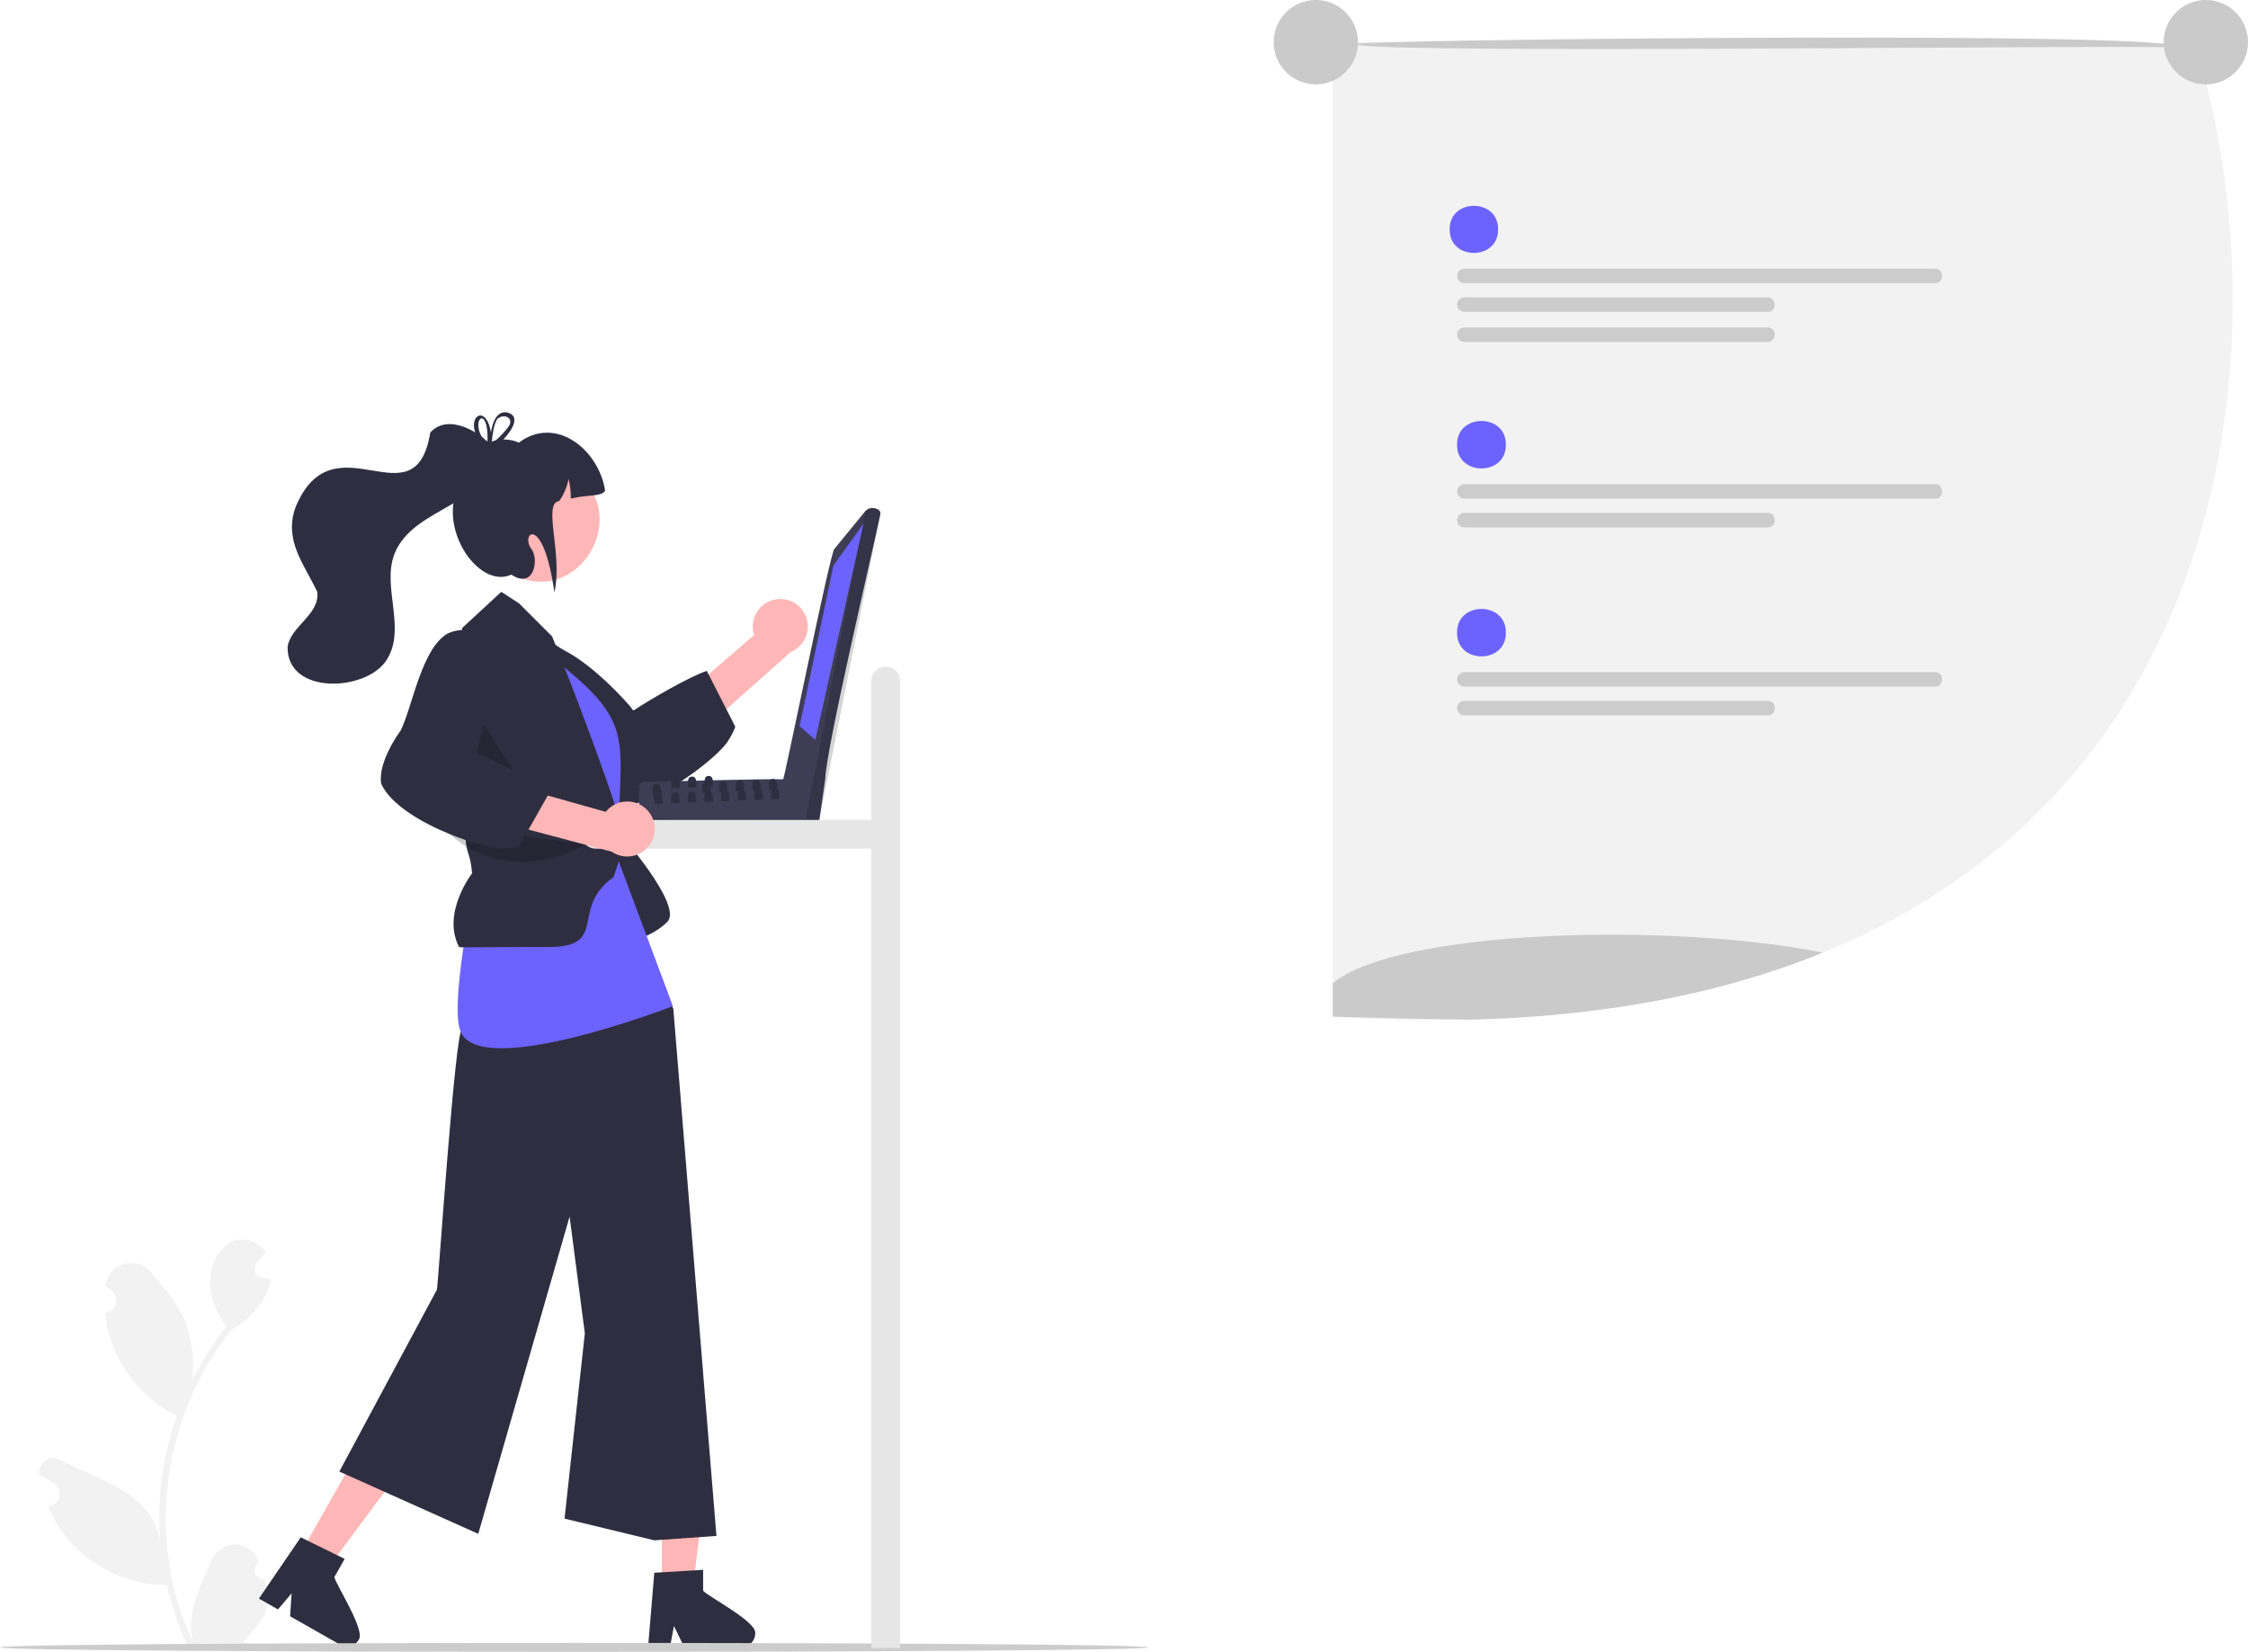
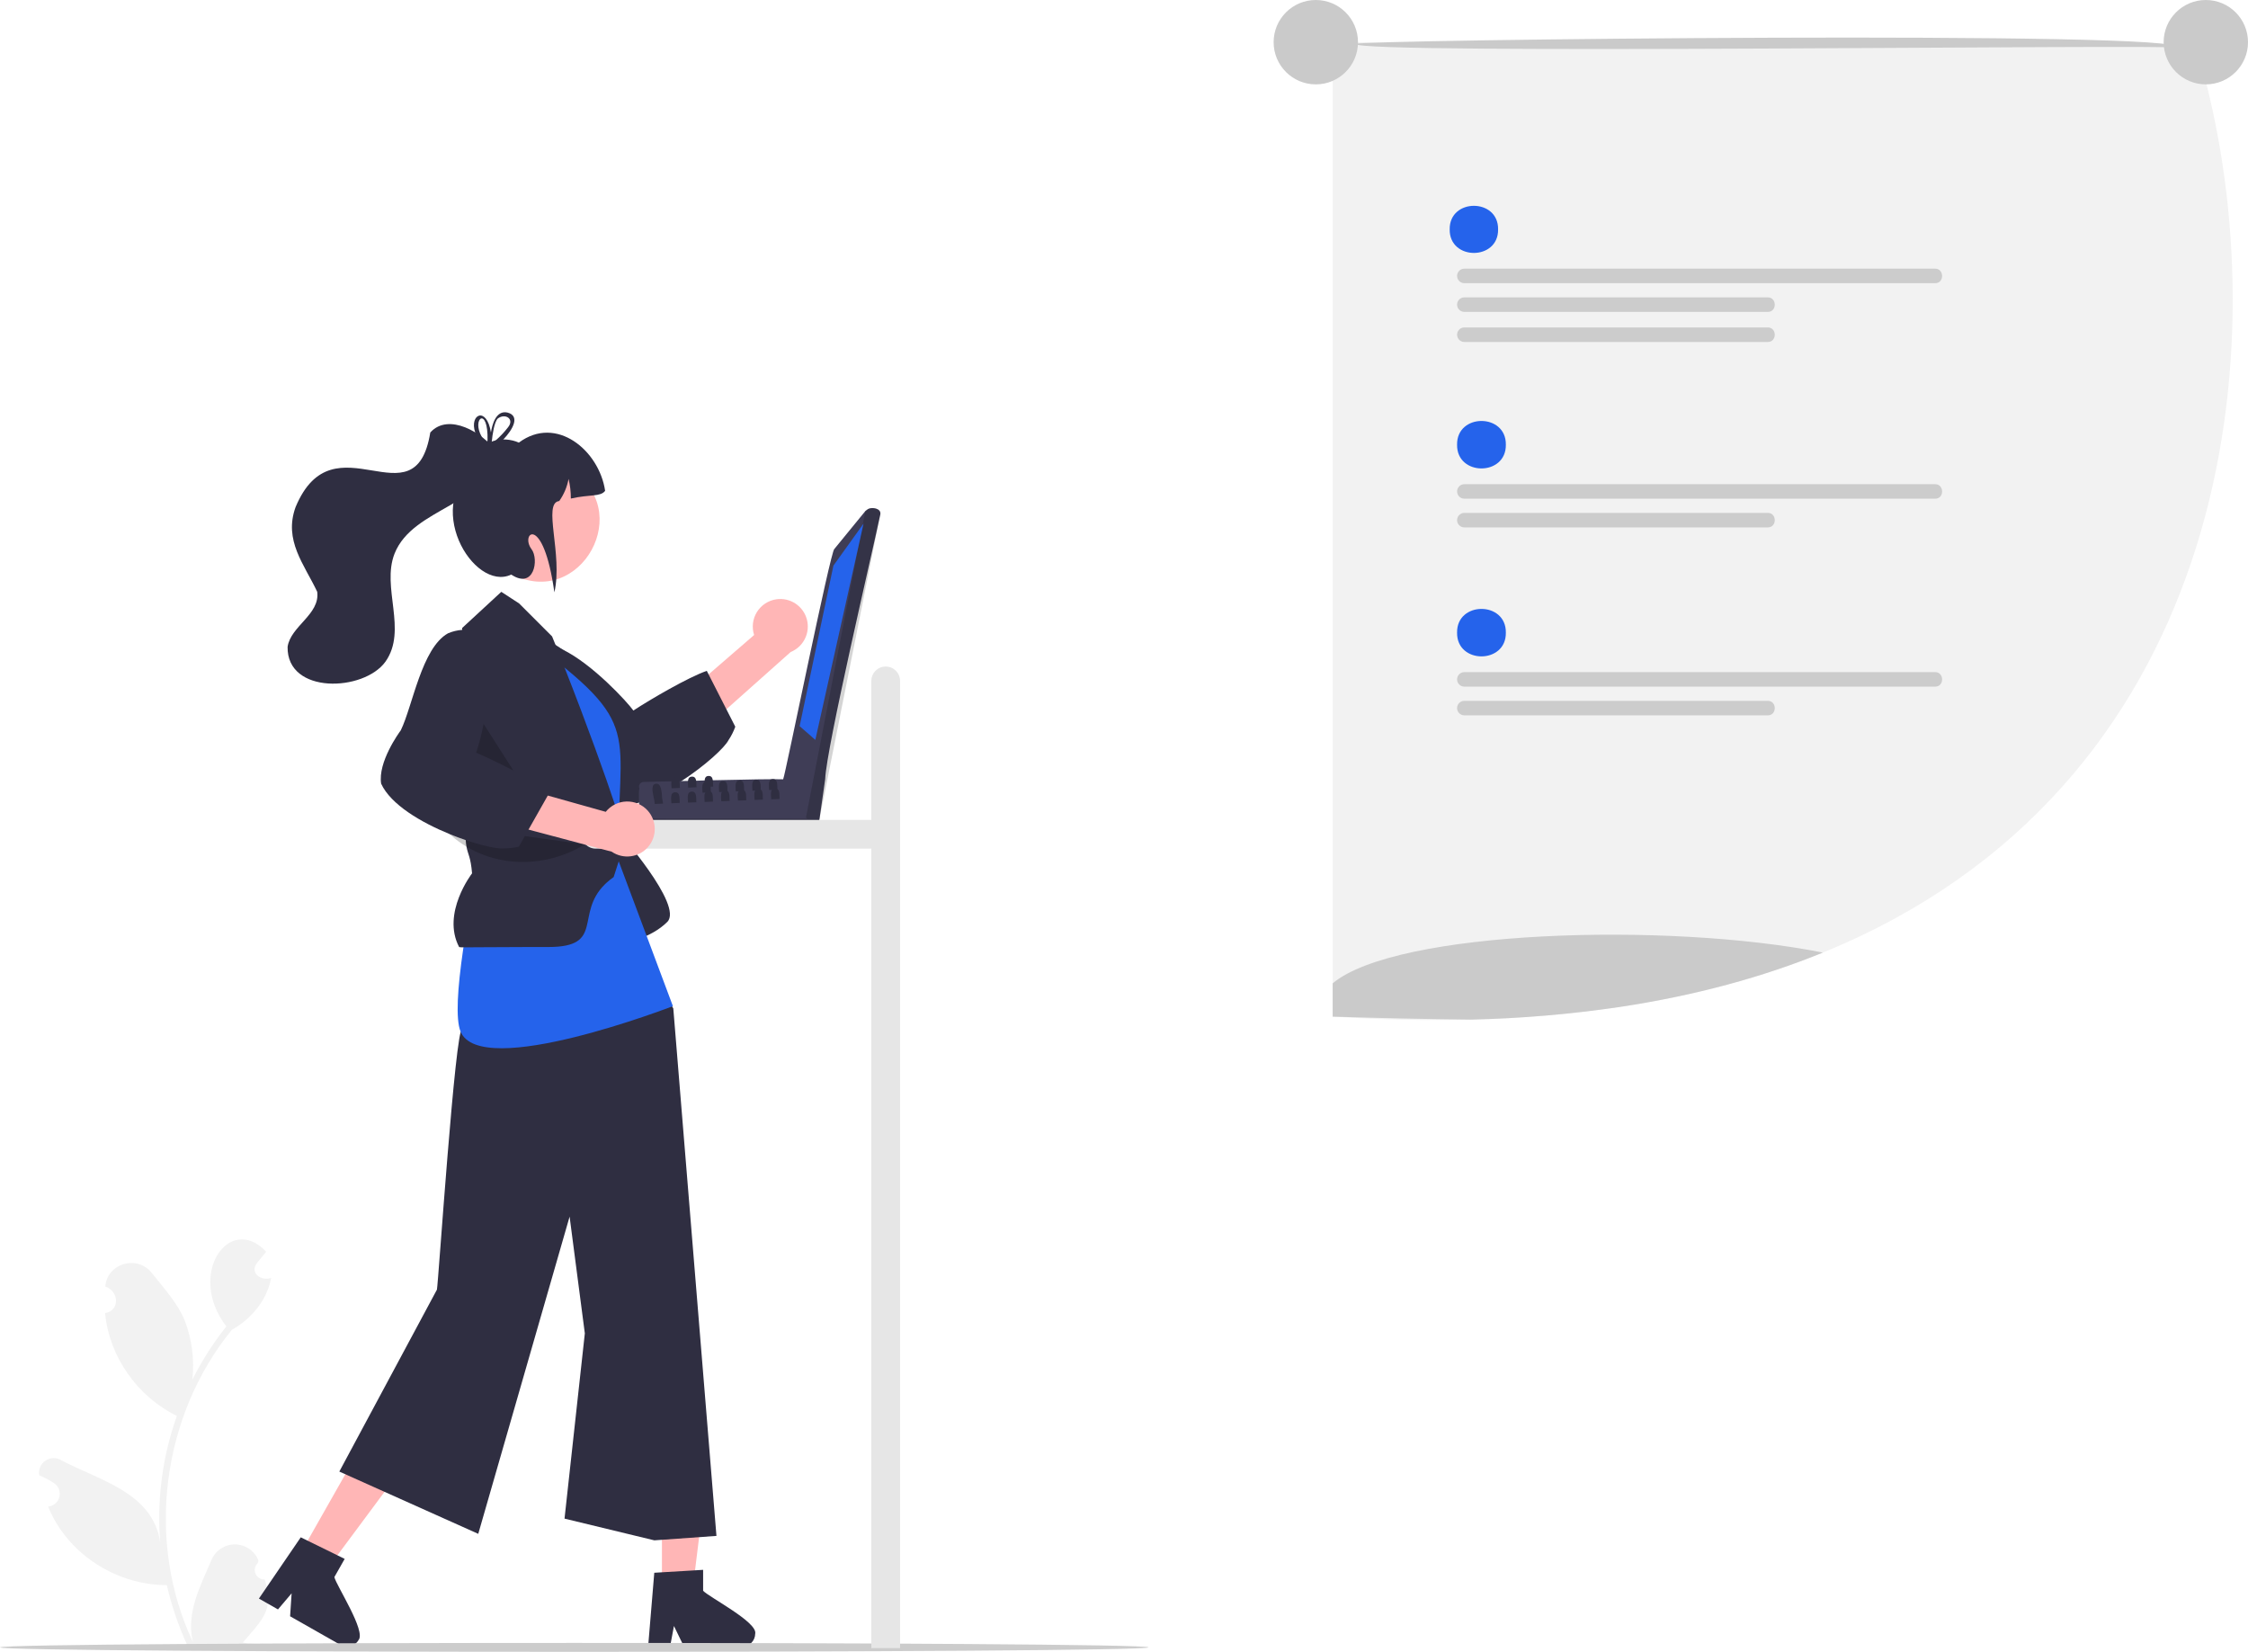
<svg xmlns="http://www.w3.org/2000/svg" data-name="Layer 1" width="860.554" height="632.267" viewBox="0 0 860.554 632.267">
  <path d="M259.411,737.882a3.613,3.613,0,0,1-2.619-6.263c.091-.362.156-.622.248-.984a9.707,9.707,0,0,0-17.997-.17c-4.282,10.023-9.825,20.4-7.068,31.44-18.206-38.585-12.015-86.582,14.891-119.58,7.437-4.097,13.465-11.376,15.034-19.827-3.681,1.247-8.27-1.747-5.502-5.624,1.2-1.482,2.411-2.952,3.61-4.434-13.982-14.89-30.641,8.512-15.251,28.609A115.847,115.847,0,0,0,231.746,661.402a48.709,48.709,0,0,0-2.908-22.624c-2.783-6.715-8.001-12.37-12.595-18.175-5.586-7.073-17.083-3.81-17.835,5.166,5.155,1.694,5.825,9.141-.072,10.16,1.545,16.698,12.453,32.043,27.478,39.366a116.299,116.299,0,0,0-6.355,48.611c-2.652-19.25-23.316-23.921-37.759-31.572a5.626,5.626,0,0,0-8.58,5.699,32.495,32.495,0,0,1,5.696,3.005,4.911,4.911,0,0,1-2.282,8.965c7.28,18.018,26.102,30.117,45.434,30.049a119.563,119.563,0,0,0,8.032,23.447H258.692c.103-.319.195-.648.288-.967a32.599,32.599,0,0,1-7.939-.473c7.026-8.319,12.46-12.563,8.371-24.177Z" transform="translate(-158.1058 -133.325)" fill="#f2f2f2" />
  <polygon points="253.397 607.84 265.228 607.84 270.856 562.209 253.395 562.21 253.397 607.84" fill="#ffb6b6" />
  <path d="M427.27,742.23v-8.02l-3.11.19-12.66.75-2.93.18-2.24,26.86-.12,1.44h8.4l.27-1.43,1.22-6.5,3.15,6.5.69,1.43h22.27a5.032,5.032,0,0,0,5-5.01C448.15,754.23,429.63,744.74,427.27,742.23Z" transform="translate(-158.1058 -133.325)" fill="#2f2e41" />
  <polygon points="114.802 594.963 125.091 600.801 152.505 563.891 137.318 555.275 114.802 594.963" fill="#ffb6b6" />
  <path d="M286.1,736.99l3.95-6.97-2.78-1.37-11.39-5.59-2.64-1.3-12.97,18.99-3.05,4.46,3.45,1.96,3.85,2.19,5.22-6.16-.58,8.79,18.19,10.33h.01l1.17.66a5.008,5.008,0,0,0,6.82-1.89C298.33,757.73,286.91,740.35,286.1,736.99Z" transform="translate(-158.1058 -133.325)" fill="#2f2e41" />
  <path d="M455.232,362.723a10.549,10.549,0,0,0-8.445,13.667l-18.103,15.669,6.839,13.323,25.254-22.486a10.534,10.534,0,0,0-5.545-20.173Z" transform="translate(-158.1058 -133.325)" fill="#ffb6b6" />
  <path d="M436.17,404.8l-6.8-13.33-.7-1.37c-7.28,2.56-21.58,10.92-28.1,15.19-2.39-3.33-15.68-17.82-27.17-23.38,0-.01-.01,0-.01,0q-1.185-.57-2.34-1.02a16.161,16.161,0,0,0-5.59-1.16,8.606,8.606,0,0,0-2.51.36,7.057,7.057,0,0,0-2.36,1.21c-1.87,1.44-3.29,3.95-4.09,7.83a15.313,15.313,0,0,0,.71,5.44c3.2,10.61,15.84,22.46,20.31,30.1.44,1.18,4.83,12.8,11.76,16.92a11.173,11.173,0,0,0,1.13.6c.43.06.86.11,1.31.13h.01a18.401,18.401,0,0,0,2.11.03c.36-.01.73-.04,1.1-.07.08-.01.15-.01.23-.02a33.342,33.342,0,0,0,6.79-1.48c.25-.08.5-.16.75-.25a55.869,55.869,0,0,0,5.57-2.24c1.05-.48,2.09-1,3.13-1.54,1.26-.66,2.52-1.36,3.75-2.09,1.06-.61,2.1-1.25,3.12-1.91v-.01c.24-.14.48-.3.72-.47h.01c9.12-5.93,16.56-12.82,17.99-15.67a23.155,23.155,0,0,0,2.58-5.11Z" transform="translate(-158.1058 -133.325)" fill="#2f2e41" />
  <path d="M394.782,451.693s25.071,28.208,18.769,34.51S397.442,494.16,397.442,494.16l-11.989-.924Z" transform="translate(-158.1058 -133.325)" fill="#2f2e41" />
  <path d="M364.027,376.021c32.335,18.919,43.208,36.992,28.254,73.361Z" transform="translate(-158.1058 -133.325)" fill="#2f2e41" />
  <path d="M335.038,527.266c-2.623-1.22-9.139,97.219-9.671,99.692L288.002,696.594,341.186,720.434l34.97-121.422,5.828,44.683-7.771,70.91,34.377,8.314,23.778-1.698-16.514-201.868-31.337-56.821Z" transform="translate(-158.1058 -133.325)" fill="#2f2e41" />
-   <path d="M361.238,378.81c43.906,32.688,33.185,33.27,33.542,83.723l20.921,55.91s-73.753,28.564-81.315,9.658S361.238,378.81,361.238,378.81Z" transform="translate(-158.1058 -133.325)" fill="#6c63ff" />
+   <path d="M361.238,378.81c43.906,32.688,33.185,33.27,33.542,83.723l20.921,55.91s-73.753,28.564-81.315,9.658S361.238,378.81,361.238,378.81Z" transform="translate(-158.1058 -133.325)" fill="#2563eb" />
  <path d="M395.35,447.16c-.09-.32-.2-.69-.32-1.08v-.01c-.19-.63-.41-1.32-.67-2.11-.16-.5-.33-1.04-.52-1.61-.12-.36-.24-.73-.37-1.12-3.52-10.63-10.62-30.45-19.24-52.36v-.01q-1.56-3.945-3.18-7.97c-.1-.24-.19-.49-.29-.73-.43-1.07-.87-2.15-1.31-3.23L356.82,364.3l-6.81-4.44-15,13.85s.01.24.03.71c.21,4.27,1.24,27.33,1.37,54.59.03,6.87.01,14.01-.11,21.18v.19c-.03,1.88,0,3.34.09,4.52a19.694,19.694,0,0,0,.29,2.5c.56,3.08,1.59,3.8,2.14,10.21,0,0-11.8,15.21-4.95,28.23a9.389,9.389,0,0,0,1.64.1c2.42.04,8.06-.11,23.57-.12,2.69-.02,5.67-.02,8.98-.01,21.69,0,10-12.55,21.59-23.98.25-.25.5-.49.77-.73a26.25,26.25,0,0,1,2.6-2.07l1.94-6.02.62-1.93.01-.25.06-2.67.13-5.32.09-3.54A13.146,13.146,0,0,0,395.35,447.16Z" transform="translate(-158.1058 -133.325)" fill="#2f2e41" />
  <polygon points="183.259 274.171 179.814 295.671 203.133 305.289 183.259 274.171" opacity="0.2" />
  <path d="M375.806,312.968c26.087,14.844,4.671,54.011-21.902,40.064C327.818,338.188,349.234,299.022,375.806,312.968Z" transform="translate(-158.1058 -133.325)" fill="#ffb6b6" />
  <path d="M326.601,448.837c13.833,16.302,37.405,18.655,55.308,7.716Z" transform="translate(-158.1058 -133.325)" opacity="0.2" />
  <path d="M389.755,321.199c-1.828,2.377-5.647,1.263-13.125,2.959a31.176,31.176,0,0,0-.872-7.526,21.185,21.185,0,0,1-3.572,8.47c-6.494.72,1.467,20.448-1.858,34.952-4.284-30.6-13.294-22.583-8.742-16.513,2.914,3.885.971,15.542-7.771,9.714-14.425,6.855-34.97-27.199-12.199-43.169-.407-8.633,9.199-9.996,15.114-7.342C371.083,292.049,387.483,305.751,389.755,321.199Z" transform="translate(-158.1058 -133.325)" fill="#2f2e41" />
  <path d="M404.487,432.632c7.414-.148,47.24-1.291,53.771-1.01.369-1.293,12.75,14.573,13.051,14.671a1.808,1.808,0,0,1-.605,2.908c-.728.442-64.932-.746-65.71-.591a1.786,1.786,0,0,1-1.594-1.038l-.429-.961c-.045-1.644-.583-10.048-.1-11.485A1.778,1.778,0,0,1,404.487,432.632Z" transform="translate(-158.1058 -133.325)" fill="#3f3d56" />
  <path d="M402.971,446.61c.377.905.859,2.043,2.023,2.001l65.032.73a1.794,1.794,0,0,0,1.565-2.633Z" transform="translate(-158.1058 -133.325)" opacity="0.17" style="isolation:isolate" />
  <path d="M457.954,431.428c.7-1.211,18.086-87.238,19.537-87.958l11.87-14.521,1.061-.798c1.475-.81,5.014-.262,4.696,1.991h0c-2.789,13.37-20.726,89.518-21.119,101.39L471.84,446.657a1.863,1.863,0,0,1-2.3,1.53,3.583,3.583,0,0,1-2.877-2.079C466.501,445.574,457.141,431.738,457.954,431.428Z" transform="translate(-158.1058 -133.325)" fill="#3f3d56" />
  <path d="M489.364,328.95,466.661,446.111c.759,1.922,4.312,3.268,5.139.747.014-.003,23.291-116.644,23.315-116.713C495.363,327.338,490.725,327.249,489.364,328.95Z" transform="translate(-158.1058 -133.325)" opacity="0.17" style="isolation:isolate" />
-   <polygon points="330.574 200.416 319.044 216.487 306.102 277.953 312.118 283.201 330.574 200.416" fill="#6c63ff" />
+   <polygon points="330.574 200.416 319.044 216.487 306.102 277.953 312.118 283.201 330.574 200.416" fill="#2563eb" />
  <path d="M411.41,436.75c-.24-1.86-.7-3.57-2.05-3.44-1.99-.01-1.56,2.7-1.08,4.98a12.539,12.539,0,0,1,.46,2.76l3.19-.13A26.319,26.319,0,0,1,411.41,436.75Z" transform="translate(-158.1058 -133.325)" fill="#2f2e41" />
  <path d="M430.21,436.31c-.02-.53.01-1.21-.06-1.85-.11-1.06-.47-1.98-1.68-1.91a1.6,1.6,0,0,0-.65.13c-1.29.58-.76,2.93-.78,4.07l1.04-.04,2.15-.08C430.22,436.53,430.21,436.42,430.21,436.31Z" transform="translate(-158.1058 -133.325)" fill="#2f2e41" />
  <path d="M436.58,436.05c-.05-1.4.2-3.87-1.74-3.76-2.1.04-1.41,2.9-1.43,4.21l1.03-.04,2.16-.09C436.59,436.27,436.58,436.16,436.58,436.05Z" transform="translate(-158.1058 -133.325)" fill="#2f2e41" />
  <path d="M442.95,435.8c-.05-1.41.2-3.88-1.74-3.76-2.1.04-1.41,2.9-1.43,4.2l1.04-.04,2.15-.08C442.96,436.02,442.95,435.91,442.95,435.8Z" transform="translate(-158.1058 -133.325)" fill="#2f2e41" />
  <path d="M449.32,435.54c-.05-1.4.2-3.87-1.74-3.76-2.1.05-1.41,2.9-1.43,4.21l1.03-.04,2.16-.09C449.33,435.76,449.32,435.65,449.32,435.54Z" transform="translate(-158.1058 -133.325)" fill="#2f2e41" />
  <path d="M455.69,435.29c-.04-1.26.15-3.36-1.19-3.71h-.01a1.506,1.506,0,0,0-.54-.05,1.464,1.464,0,0,0-.44.06h-.01c-1.54.43-.96,2.94-.98,4.14l1.04-.04,2.15-.08C455.7,435.51,455.69,435.4,455.69,435.29Z" transform="translate(-158.1058 -133.325)" fill="#2f2e41" />
  <path d="M418.28,432.75v-.01a3.115,3.115,0,0,0-.08-.44c-.16-.85-.57-1.51-1.6-1.45-1.01.02-1.37.68-1.48,1.52a13.33,13.33,0,0,0,.04,2.29c.01.15.01.28.01.4l3.19-.13C418.31,434.37,418.36,433.53,418.28,432.75Z" transform="translate(-158.1058 -133.325)" fill="#2f2e41" />
  <path d="M424.6,432.14c-.16-.89-.57-1.61-1.63-1.54-1.05.02-1.4.74-1.49,1.62a23.278,23.278,0,0,0,.06,2.58l3.19-.13C424.67,434.03,424.75,433,424.6,432.14Z" transform="translate(-158.1058 -133.325)" fill="#2f2e41" />
  <path d="M430.98,431.99c-.14-.94-.53-1.71-1.64-1.65-1.09.02-1.42.79-1.5,1.72a4.233,4.233,0,0,0-.02.62c.01.69.1,1.39.09,1.87l2.24-.09.95-.04C431.04,433.8,431.12,432.83,430.98,431.99Z" transform="translate(-158.1058 -133.325)" fill="#2f2e41" />
  <path d="M416.54,436.59c-2.1.04-1.42,2.9-1.43,4.2l3.19-.12C418.18,439.36,418.64,436.46,416.54,436.59Z" transform="translate(-158.1058 -133.325)" fill="#2f2e41" />
  <path d="M422.91,436.33c-2.1.04-1.42,2.9-1.43,4.21l3.19-.13C424.55,439.11,425.01,436.21,422.91,436.33Z" transform="translate(-158.1058 -133.325)" fill="#2f2e41" />
  <path d="M430.21,436.31a1.405,1.405,0,0,0-.93-.23,1.32,1.32,0,0,0-1.2.63c-.57.92-.22,2.64-.23,3.57l3.19-.12C430.94,439.1,431.23,436.98,430.21,436.31Z" transform="translate(-158.1058 -133.325)" fill="#2f2e41" />
  <path d="M436.58,436.05a1.389,1.389,0,0,0-.93-.23,1.323,1.323,0,0,0-1.21.64c-.55.93-.21,2.64-.22,3.57l3.19-.13C437.31,438.85,437.6,436.74,436.58,436.05Z" transform="translate(-158.1058 -133.325)" fill="#2f2e41" />
  <path d="M442.95,435.8a1.405,1.405,0,0,0-.93-.23,1.319,1.319,0,0,0-1.2.63c-.57.92-.22,2.64-.23,3.57l3.19-.12C443.68,438.59,443.97,436.47,442.95,435.8Z" transform="translate(-158.1058 -133.325)" fill="#2f2e41" />
  <path d="M449.32,435.54a1.389,1.389,0,0,0-.93-.23,1.312,1.312,0,0,0-1.21.64c-.55.93-.21,2.64-.22,3.57l3.19-.13C450.05,438.34,450.34,436.23,449.32,435.54Z" transform="translate(-158.1058 -133.325)" fill="#2f2e41" />
  <path d="M455.69,435.29a1.405,1.405,0,0,0-.93-.23,1.308,1.308,0,0,0-1.2.63c-.56.93-.22,2.64-.23,3.57l3.19-.12C456.42,438.08,456.71,435.97,455.69,435.29Z" transform="translate(-158.1058 -133.325)" fill="#2f2e41" />
  <path d="M322.823,298.871c-5.808,35.709-36.937-6.567-51.574,28.574-4.602,12.726,3.294,21.83,8.288,32.393,1.14,8.681-10.153,13.085-11.336,21.076-.329,18.32,29.226,17.199,37.489,5.641,8.49-12.099-1.648-28.333,3.455-41.32,7.172-18.031,36.34-18.165,38.881-39.142C343.104,299.084,329.871,291.058,322.823,298.871Z" transform="translate(-158.1058 -133.325)" fill="#2f2e41" />
  <path d="M597.775,763.887c-.767,2.273-438.841,2.273-439.669.006C158.872,761.614,596.946,761.614,597.775,763.887Z" transform="translate(-158.1058 -133.325)" fill="#ccc" />
  <path d="M346.35,302.36c-.19.08-.38.16-.55.25h-.01c-.16.08-.32.16-.48.25-.02.01-.03.02-.05.03-.21-.2-.42-.4-.64-.6a2.313,2.313,0,0,0,.04.98l.03.12c.2.21.41.41.63.62.2-.15.39-.31.59-.46.12-.1.24-.2.37-.3.02-.26.05-.56.08-.89Zm6.02-11.12c-4.46-1.02-5.9,4.81-6.33,7.62-1.62-10.2-8.36-6.99-6.03-.03a15.583,15.583,0,0,0,3.43,5.52c.21.24.44.48.68.72-.27,1.4,1.09,1.04,2.93-.25a24.508,24.508,0,0,0,3.75-3.29C354.47,297.68,357.33,292.53,352.37,291.24Zm.14,5.74a34.946,34.946,0,0,1-4.61,4.89q-.795.72-1.62,1.38c-.01.09-.01.17-.02.24a1.832,1.832,0,0,1-.14.28c-.56,1.01-1.19.46-1.43-.38-.02-.03-.05-.06-.07-.09a14.09,14.09,0,0,1-2.07-2.74c-4.13-7.16,2.52-12.03,2.19,1.34a1.266,1.266,0,0,0-.12.39,2.313,2.313,0,0,0,.04.98l.03.12c.2.21.41.41.63.62.2-.15.39-.31.59-.46.12-.1.24-.2.37-.3.02-.26.05-.56.08-.89v-.01c.26-2.68.97-7.5,2.28-8.81C351.52,291.33,355.25,293.72,352.51,296.98Zm-6.16,5.38c-.19.08-.38.16-.55.25h-.01c-.16.08-.32.16-.48.25-.02.01-.03.02-.05.03-.21-.2-.42-.4-.64-.6a2.313,2.313,0,0,0,.04.98l.03.12c.2.21.41.41.63.62.2-.15.39-.31.59-.46.12-.1.24-.2.37-.3.02-.26.05-.56.08-.89Z" transform="translate(-158.1058 -133.325)" fill="#2f2e41" />
  <path d="M497.16,388.455a5.5,5.5,0,0,0-5.5,5.5v53.206h-105.5a5.5,5.5,0,0,0,0,11h105.5v306h11V393.955A5.5,5.5,0,0,0,497.16,388.455Z" transform="translate(-158.1058 -133.325)" fill="#e6e6e6" />
  <path d="M406.044,443.582a10.549,10.549,0,0,0-16.058.485l-23.051-6.471-7.349,13.049,32.681,8.681a10.534,10.534,0,0,0,13.777-15.744Z" transform="translate(-158.1058 -133.325)" fill="#ffb6b6" />
  <path d="M354.62,428.25c-1.67-.87-3.34-1.72-4.97-2.51-3.54-1.75-6.83-3.28-9.25-4.32a83.636,83.636,0,0,0,2.82-11.02c2.84-14.32,4.77-36.64-8.18-35.98a16.898,16.898,0,0,0-5.44,1.32c-10.09,5.61-13.55,27.92-18.07,37.13-.79,1.07-8.81,12.19-7.52,20.42,3.66,8,15.3,14.84,26.21,19.29l.01.01c2.1.86,4.18,1.63,6.16,2.31,2.26.77,4.41,1.41,6.34,1.91,3.85,1,6.86,1.45,8.31,1.25a23.43,23.43,0,0,0,5.69-.66l2.29-4.04,1.41-2.5,7.37-13.02.76-1.34A110.026,110.026,0,0,0,354.62,428.25Z" transform="translate(-158.1058 -133.325)" fill="#2f2e41" />
  <path d="M855.93,497.94c-22.86,9.33-48.7,16.44-77.78,20.82a460.562,460.562,0,0,1-57.06,4.84q-25.08.63-52.82-1.13V156.38a6.92,6.92,0,0,1,6.92-6.91l2.76.01,11.07.03h.19l297.18.74h1.35l10.74.03q2.31,7.44,4.3,15.33C1029.54,271.9,1009.78,435.15,855.93,497.94Z" transform="translate(-158.1058 -133.325)" fill="#f2f2f2" />
-   <path d="M734.558,303.543c.177,12.112-18.849,12.112-18.67-.001C715.711,291.431,734.736,291.431,734.558,303.543Z" transform="translate(-158.1058 -133.325)" fill="#6c63ff" />
+   <path d="M734.558,303.543c.177,12.112-18.849,12.112-18.67-.001C715.711,291.431,734.736,291.431,734.558,303.543Z" transform="translate(-158.1058 -133.325)" fill="#2563eb" />
  <path d="M898.86,318.66H718.67a2.775,2.775,0,1,0,0,5.55H898.86C902.51,324.27,902.42,318.6,898.86,318.66Z" transform="translate(-158.1058 -133.325)" fill="#ccc" />
  <path d="M834.8,329.64H718.67a2.78,2.78,0,0,0,0,5.56H834.8C838.43,335.25,838.37,329.59,834.8,329.64Z" transform="translate(-158.1058 -133.325)" fill="#ccc" />
  <path d="M898.86,236.16H718.67a2.78,2.78,0,0,0,0,5.56H898.86C902.51,241.77,902.42,236.11,898.86,236.16Z" transform="translate(-158.1058 -133.325)" fill="#ccc" />
  <path d="M834.8,247.15H718.67a2.78,2.78,0,0,0,0,5.56H834.8C838.43,252.76,838.37,247.1,834.8,247.15Z" transform="translate(-158.1058 -133.325)" fill="#ccc" />
  <path d="M834.8,258.66H718.67a2.78,2.78,0,0,0,0,5.56H834.8C838.43,264.27,838.37,258.61,834.8,258.66Z" transform="translate(-158.1058 -133.325)" fill="#ccc" />
-   <path d="M734.558,375.483c.177,12.112-18.849,12.112-18.67-.001C715.711,363.371,734.736,363.371,734.558,375.483Z" transform="translate(-158.1058 -133.325)" fill="#6c63ff" />
+   <path d="M734.558,375.483c.177,12.112-18.849,12.112-18.67-.001C715.711,363.371,734.736,363.371,734.558,375.483Z" transform="translate(-158.1058 -133.325)" fill="#2563eb" />
  <path d="M898.86,390.59H718.67a2.78,2.78,0,0,0,0,5.56H898.86C902.51,396.2,902.42,390.54,898.86,390.59Z" transform="translate(-158.1058 -133.325)" fill="#ccc" />
  <path d="M834.8,401.58H718.67a2.78,2.78,0,0,0,0,5.56H834.8C838.43,407.19,838.37,401.53,834.8,401.58Z" transform="translate(-158.1058 -133.325)" fill="#ccc" />
-   <path d="M731.59,221.124c.176,12.022-18.708,12.022-18.531-.001C712.884,209.102,731.767,209.102,731.59,221.124Z" transform="translate(-158.1058 -133.325)" fill="#6c63ff" />
+   <path d="M731.59,221.124c.176,12.022-18.708,12.022-18.531-.001C712.884,209.102,731.767,209.102,731.59,221.124Z" transform="translate(-158.1058 -133.325)" fill="#2563eb" />
  <path d="M991.125,151.594c-1.434-1.439-314.464,2.767-314.108-1.455C675.477,148.547,999.708,144.906,991.125,151.594Z" transform="translate(-158.1058 -133.325)" fill="#cacaca" />
  <circle cx="503.702" cy="16.147" r="16.147" fill="#cacaca" />
  <circle cx="844.407" cy="16.147" r="16.147" fill="#cacaca" />
  <path d="M855.93,497.94c-22.86,9.33-48.7,16.44-77.78,20.82a460.562,460.562,0,0,1-57.06,4.84q-25.8-.3-52.82-1.13V509.71C692.52,489.36,796.42,486.11,855.93,497.94Z" transform="translate(-158.1058 -133.325)" fill="#cacaca" />
</svg>
